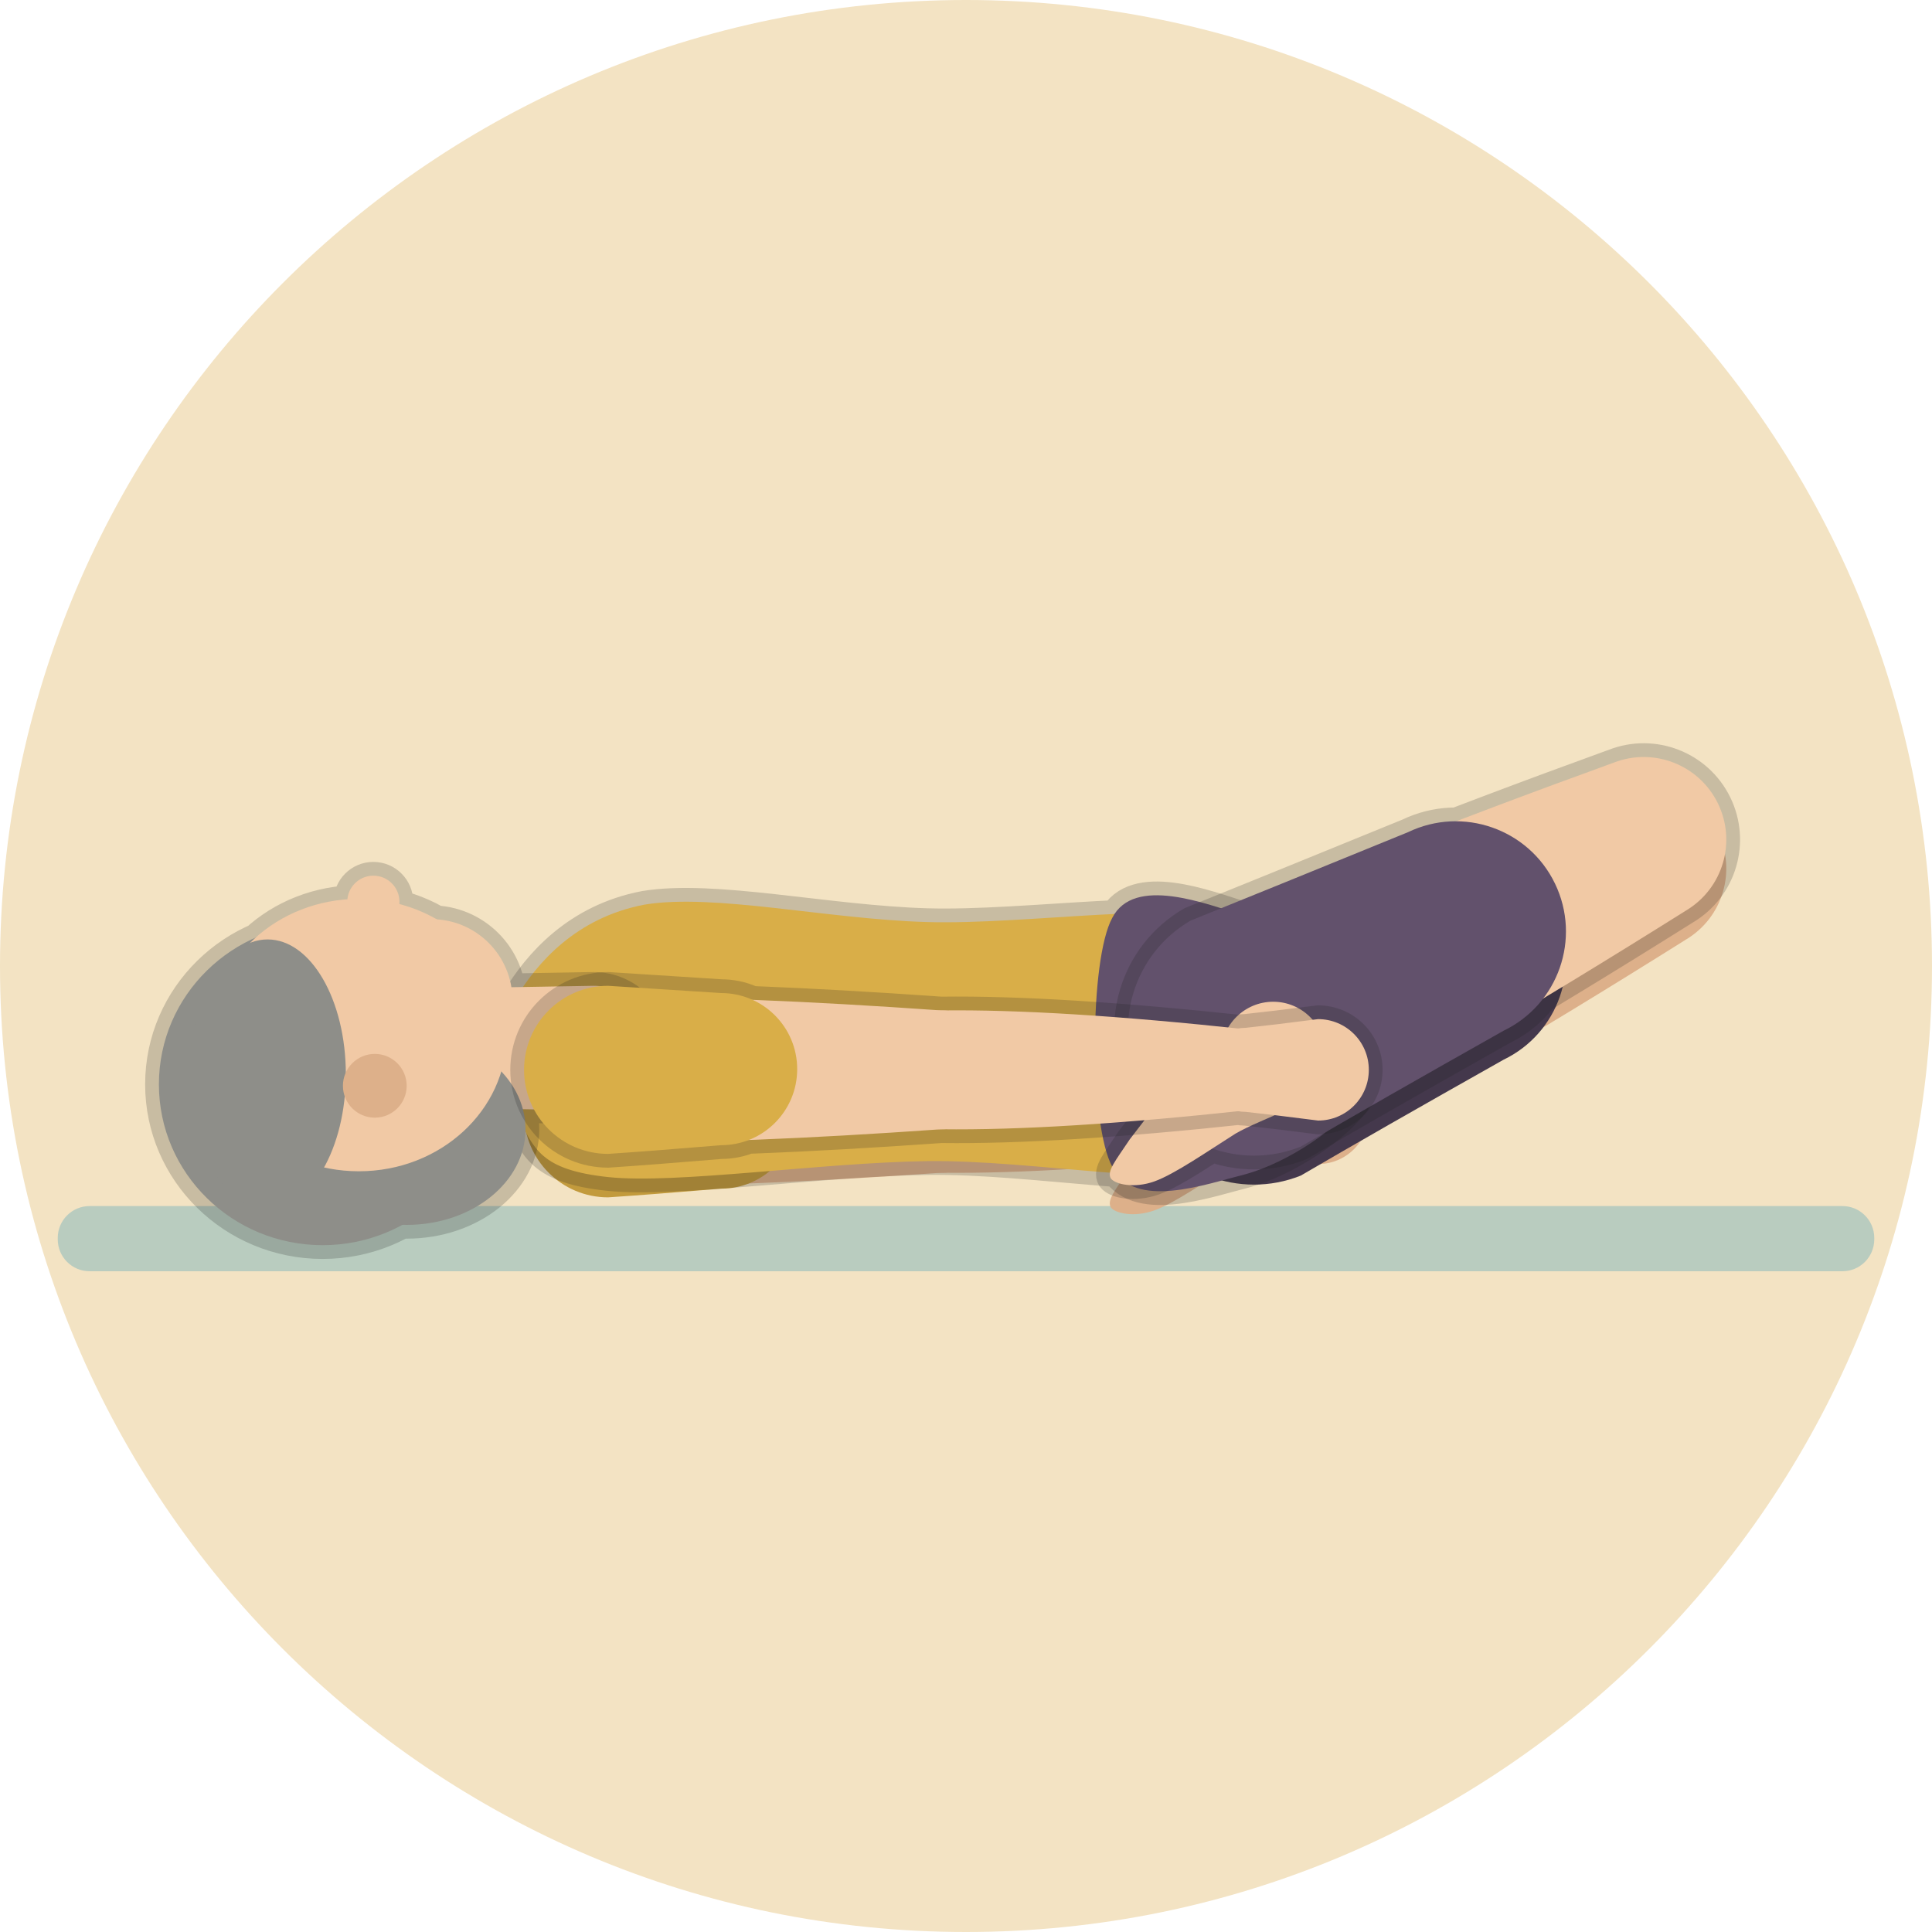
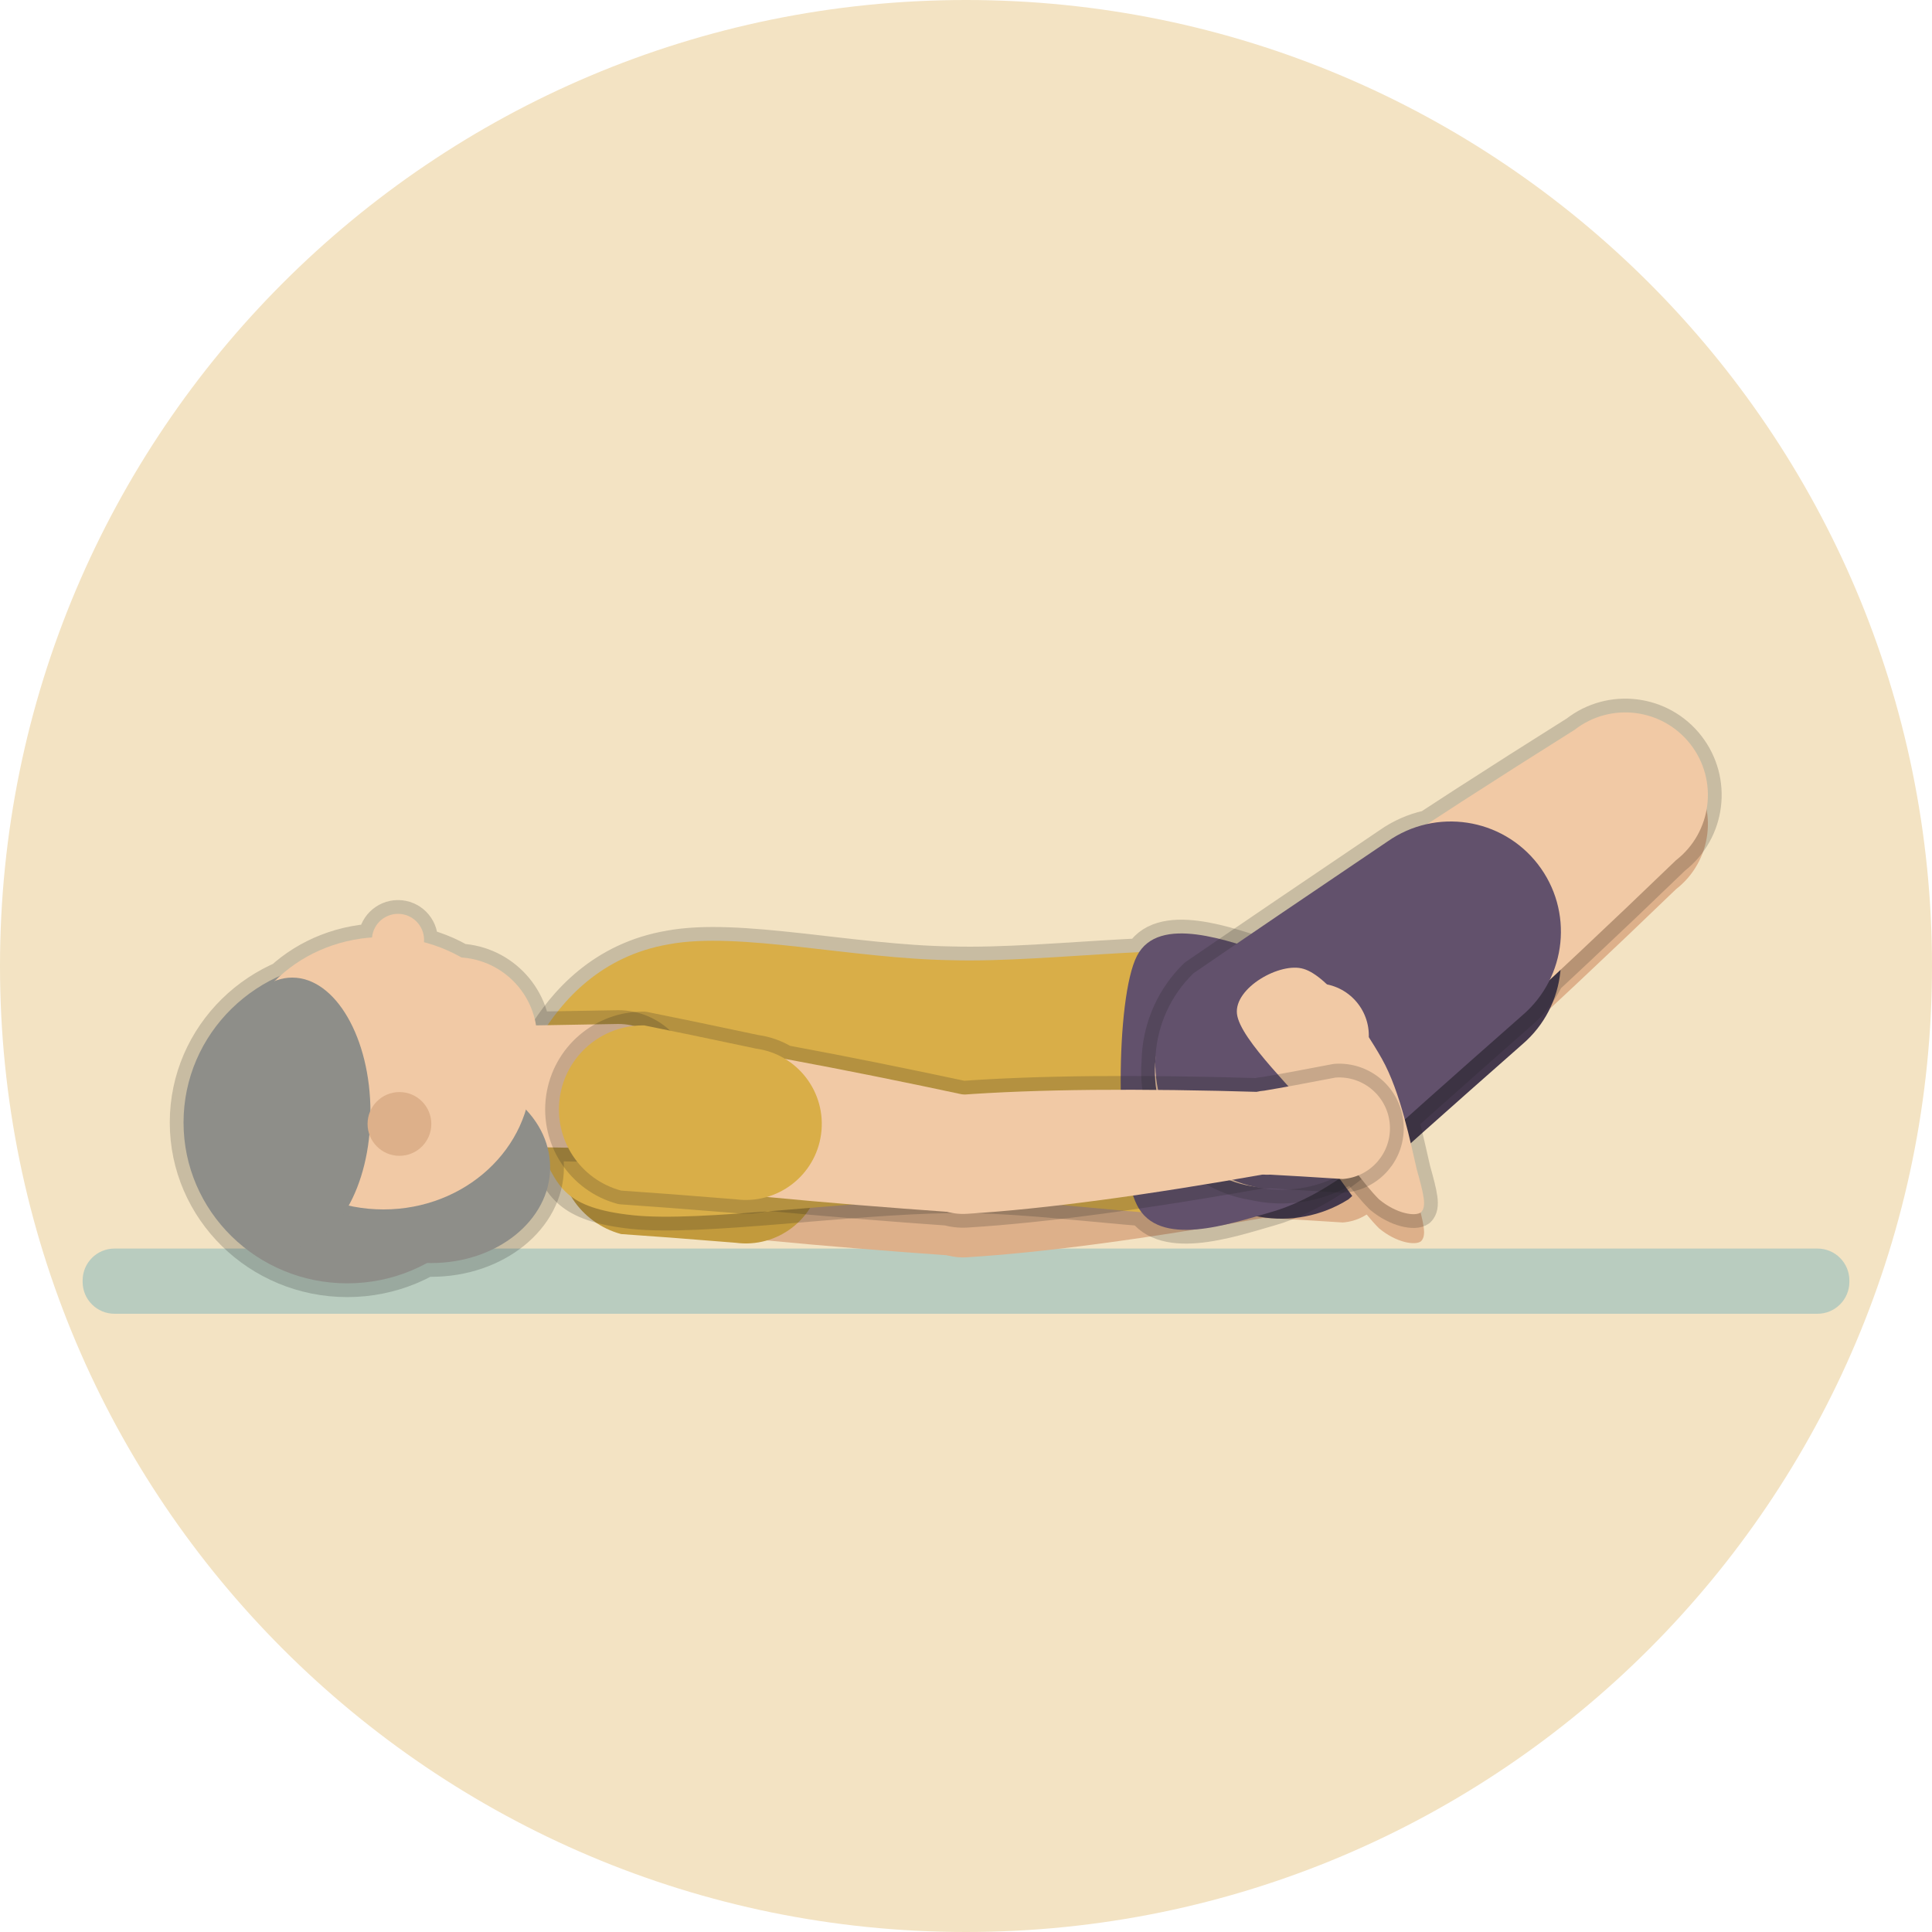
<svg xmlns="http://www.w3.org/2000/svg" viewBox="0 0 200 200" width="400" height="400" role="img" aria-label="Figure lying on the back with knees bent and open, feet together and arms resting by the sides.">
  <circle cx="100" cy="100" r="100" fill="#F3E3C3" />
  <clipPath id="ckua9kz">
    <circle cx="100" cy="100" r="100" />
  </clipPath>
  <g clip-path="url(#ckua9kz)">
-     <g transform="translate(100.0 125.6) scale(1.500)">
-       <rect x="-62.681" y="-0.5" width="125.363" height="4.5" rx="2.2" fill="#B9CCBF" />
+     <g transform="translate(100.0 130.0) scale(1.500)">
+       <rect x="-60.964" y="-0.5" width="121.928" height="4.5" rx="2.2" fill="#B9CCBF" />
      <g>
-         <path d="M-24.7 -1.9Q-15.9 -1.8 -1.7 -2.8A4.1 4.1 0 0 0 -1.7 -11.0Q-15.9 -12.0 -24.7 -11.9A5.0 5.0 0 0 0 -24.7 -1.9Z" fill="#DDB08A" />
-         <path d="M-24.7 -1.1Q-21.7 -1.3 -16.9 -1.7A5.2 5.2 0 0 0 -16.9 -12.2Q-21.7 -12.5 -24.7 -12.7A5.8 5.8 0 0 0 -24.7 -1.1Z" fill="#C29A3C" />
-         <path d="M-1.7 -2.8Q6.3 -2.7 19.3 -4.1A2.8 2.8 0 0 0 19.3 -9.7Q6.3 -11.1 -1.7 -11.0A4.1 4.1 0 0 0 -1.7 -2.8Z" fill="#DDB08A" />
-         <path d="M19.3 -4.0Q21.2 -3.8 24.3 -3.4A3.5 3.5 0 0 0 24.3 -10.4Q21.2 -10.0 19.3 -9.8A2.9 2.9 0 0 0 19.3 -4.0Z" fill="#DDB08A" />
+         <path d="M-23.7 -2.2Q-15.0 -1.0 -0.8 0.0A4.1 4.1 0 0 0 0.4 -8.0Q-13.6 -11.0 -22.3 -12.2A5.0 5.0 0 0 0 -23.7 -2.2Z" fill="#DDB08A" />
+         <path d="M-23.8 -1.5Q-20.8 -1.3 -15.9 -0.9A5.2 5.2 0 0 0 -14.5 -11.3Q-19.2 -12.3 -22.2 -12.9A5.8 5.8 0 0 0 -23.8 -1.5Z" fill="#C29A3C" />
+         <path d="M0.1 0.1Q8.1 -0.4 21.0 -2.7A2.8 2.8 0 0 0 20.6 -8.3Q7.5 -8.7 -0.5 -8.1A4.1 4.1 0 0 0 0.1 0.1Z" fill="#DDB08A" />
+         <path d="M21.0 -2.6Q22.9 -2.5 26.0 -2.3A3.5 3.5 0 0 0 25.5 -9.3Q22.4 -8.7 20.6 -8.4A2.9 2.9 0 0 0 21.0 -2.6Z" fill="#DDB08A" />
      </g>
      <g>
-         <path d="M44.5 -28.7Q34.5 -23.2 19.5 -12.0A3.5 3.5 0 0 0 23.0 -6.0Q40.2 -13.4 49.9 -19.3A5.5 5.5 0 0 0 44.5 -28.7Z" fill="#DDB08A" />
-         <path d="M22.8 -3.2Q33.3 -8.6 49.7 -18.9A5.7 5.7 0 0 0 44.7 -29.1Q26.5 -22.5 15.8 -17.6A8.0 8.0 0 0 0 22.8 -3.2Z" fill="#DDB08A" />
-         <path d="M23.1 -2.6Q28.4 -5.7 37.1 -10.6A7.6 7.6 0 0 0 30.5 -24.3Q21.2 -20.5 15.5 -18.2A8.7 8.7 0 0 0 23.1 -2.6Z" fill="#44384C" />
-         <path d="M21.2 -5.4A3.6 3.6 0.0 1 0 21.2 -12.6A3.6 3.6 0.0 1 0 21.2 -5.4Z" fill="#DDB08A" />
-         <path d="M21.4 -11.7C22.8 -11.3 25.0 -8.4 24.5 -7.0C24.1 -5.6 20.5 -4.6 18.6 -3.5C16.7 -2.3 14.4 -0.7 13.0 -0.2C11.6 0.3 10.3 0.0 10.0 -0.4C9.7 -0.9 10.3 -1.6 11.3 -3.1C12.4 -4.5 14.8 -7.8 16.4 -9.3C18.1 -10.7 20.0 -12.0 21.4 -11.7Z" fill="#DDB08A" />
+         <path d="M42.1 -34.1Q33.9 -28.0 22.0 -15.9A3.5 3.5 0 0 0 26.3 -10.4Q40.9 -19.0 48.8 -25.5A5.5 5.5 0 0 0 42.1 -34.1Z" fill="#DDB08A" />
+         <path d="M26.0 -4.4Q35.1 -11.9 49.0 -25.3A5.7 5.7 0 0 0 42.0 -34.3Q25.6 -24.0 16.1 -17.0A8.0 8.0 0 0 0 26.0 -4.4Z" fill="#DDB08A" />
+         <path d="M26.4 -3.9Q30.9 -8.0 38.4 -14.6A7.6 7.6 0 0 0 29.1 -26.6Q20.8 -21.0 15.7 -17.5A8.7 8.7 0 0 0 26.4 -3.9Z" fill="#44384C" />
+         <path d="M24.2 -9.6A3.6 3.6 0.0 1 0 24.2 -16.8A3.6 3.6 0.0 1 0 24.2 -9.6Z" fill="#DDB08A" />
+         <path d="M23.3 -17.8C21.7 -18.3 18.5 -16.5 18.7 -14.7C18.9 -12.9 22.9 -9.2 24.5 -7.1C26.1 -4.9 27.4 -3.0 28.5 -1.9C29.7 -0.9 31.0 -0.7 31.4 -1.0C31.8 -1.4 31.6 -2.2 31.1 -4.0C30.7 -5.7 30.0 -9.3 28.7 -11.6C27.4 -13.9 25.0 -17.3 23.3 -17.8Z" fill="#DDB08A" />
      </g>
      <g>
-         <path d="M19.3 -3.0C14.6 -1.7 4.7 -3.7 -2.7 -3.6C-10.0 -3.5 -20.0 -2.0 -24.7 -2.5C-29.4 -3.0 -29.8 -4.5 -30.9 -6.6C-31.9 -8.6 -32.5 -12.4 -31.1 -14.8C-29.6 -17.3 -26.9 -20.4 -22.2 -21.3C-17.4 -22.1 -9.6 -20.3 -2.7 -20.1C4.2 -19.9 14.6 -21.6 19.3 -20.2C24.1 -18.7 25.8 -14.3 25.8 -11.4C25.8 -8.5 24.1 -4.3 19.3 -3.0ZM19.3 -2.7C16.5 -2.0 11.6 -0.2 10.1 -3.2C8.5 -6.1 8.5 -17.5 10.1 -20.4C11.6 -23.3 16.5 -21.4 19.3 -20.5C22.2 -19.6 25.8 -17.0 27.1 -14.9C28.4 -12.8 28.4 -9.9 27.1 -7.9C25.8 -5.9 22.2 -3.5 19.3 -2.7Z" fill="#1E1F1D" stroke="#1E1F1D" stroke-width="1.9" stroke-linejoin="round" opacity="0.2" />
-         <path d="M19.3 -3.0C14.6 -1.7 4.7 -3.7 -2.7 -3.6C-10.0 -3.5 -20.0 -2.0 -24.7 -2.5C-29.4 -3.0 -29.8 -4.5 -30.9 -6.6C-31.9 -8.6 -32.5 -12.4 -31.1 -14.8C-29.6 -17.3 -26.9 -20.4 -22.2 -21.3C-17.4 -22.1 -9.6 -20.3 -2.7 -20.1C4.2 -19.9 14.6 -21.6 19.3 -20.2C24.1 -18.7 25.8 -14.3 25.8 -11.4C25.8 -8.5 24.1 -4.3 19.3 -3.0Z" fill="#D9AE48" />
-         <path d="M19.3 -2.7C16.5 -2.0 11.6 -0.2 10.1 -3.2C8.5 -6.1 8.5 -17.5 10.1 -20.4C11.6 -23.3 16.5 -21.4 19.3 -20.5C22.2 -19.6 25.8 -17.0 27.1 -14.9C28.4 -12.8 28.4 -9.9 27.1 -7.9C25.8 -5.9 22.2 -3.5 19.3 -2.7Z" fill="#62516C" />
+         <path d="M21.0 -3.2C16.3 -1.9 6.4 -4.0 -1.0 -3.9C-8.3 -3.8 -18.3 -2.3 -23.0 -2.8C-27.7 -3.3 -28.1 -4.8 -29.2 -6.9C-30.2 -8.9 -30.8 -12.7 -29.4 -15.1C-27.9 -17.6 -25.2 -20.7 -20.5 -21.5C-15.7 -22.4 -7.9 -20.5 -1.0 -20.4C6.0 -20.2 16.3 -21.9 21.0 -20.5C25.8 -19.0 27.5 -14.6 27.5 -11.7C27.5 -8.8 25.8 -4.5 21.0 -3.2ZM21.0 -3.0C18.2 -2.2 13.3 -0.5 11.8 -3.5C10.3 -6.4 10.3 -17.8 11.8 -20.7C13.3 -23.6 18.2 -21.7 21.0 -20.8C23.9 -19.9 27.5 -17.3 28.8 -15.2C30.1 -13.1 30.1 -10.2 28.8 -8.2C27.5 -6.2 23.9 -3.8 21.0 -3.0Z" fill="#1E1F1D" stroke="#1E1F1D" stroke-width="1.9" stroke-linejoin="round" opacity="0.2" />
+         <path d="M21.0 -3.2C16.3 -1.9 6.4 -4.0 -1.0 -3.9C-8.3 -3.8 -18.3 -2.3 -23.0 -2.8C-27.7 -3.3 -28.1 -4.8 -29.2 -6.9C-30.2 -8.9 -30.8 -12.7 -29.4 -15.1C-27.9 -17.6 -25.2 -20.7 -20.5 -21.5C-15.7 -22.4 -7.9 -20.5 -1.0 -20.4C6.0 -20.2 16.3 -21.9 21.0 -20.5C25.8 -19.0 27.5 -14.6 27.5 -11.7C27.5 -8.8 25.8 -4.5 21.0 -3.2Z" fill="#D9AE48" />
+         <path d="M21.0 -3.0C18.2 -2.2 13.3 -0.5 11.8 -3.5C10.3 -6.4 10.3 -17.8 11.8 -20.7C13.3 -23.6 18.2 -21.7 21.0 -20.8C23.9 -19.9 27.5 -17.3 28.8 -15.2C30.1 -13.1 30.1 -10.2 28.8 -8.2C27.5 -6.2 23.9 -3.8 21.0 -3.0Z" fill="#62516C" />
      </g>
      <g>
-         <path d="M-25.7 -15.7Q-32.0 -15.6 -42.2 -15.4A4.0 4.0 0 0 0 -42.2 -7.4Q-32.0 -7.2 -25.7 -7.1A4.3 4.3 0 0 0 -25.7 -15.7ZM-30.4 -5.8A6.6 8.2 270.0 1 0 -46.8 -5.8A6.6 8.2 270.0 1 0 -30.4 -5.8ZM-33.1 -8.9A11.1 11.3 270.0 1 0 -55.7 -8.9A11.1 11.3 270.0 1 0 -33.1 -8.9ZM-31.7 -12.3A9.4 10.2 270.0 1 0 -52.1 -12.3A9.4 10.2 270.0 1 0 -31.7 -12.3ZM-36.9 -9.1A5.6 5.6 0.0 1 0 -36.9 -20.3A5.6 5.6 0.0 1 0 -36.9 -9.1ZM-40.9 -19.7A1.8 1.8 0.0 1 0 -40.9 -23.3A1.8 1.8 0.0 1 0 -40.9 -19.7ZM-42.8 -9.6A9.3 5.4 270.0 1 0 -53.6 -9.6A9.3 5.4 270.0 1 0 -42.8 -9.6ZM-40.8 -6.6A2.2 2.2 0.0 1 0 -40.8 -11.0A2.2 2.2 0.0 1 0 -40.8 -6.6Z" fill="#1E1F1D" stroke="#1E1F1D" stroke-width="1.9" stroke-linejoin="round" opacity="0.2" />
-         <path d="M-25.7 -15.7Q-32.0 -15.6 -42.2 -15.4A4.0 4.0 0 0 0 -42.2 -7.4Q-32.0 -7.2 -25.7 -7.1A4.3 4.3 0 0 0 -25.7 -15.7Z" fill="#F1C9A5" />
-         <path d="M-30.4 -5.8A6.6 8.2 270.0 1 0 -46.8 -5.8A6.6 8.2 270.0 1 0 -30.4 -5.8Z" fill="#8E8E89" />
-         <path d="M-33.1 -8.9A11.1 11.3 270.0 1 0 -55.7 -8.9A11.1 11.3 270.0 1 0 -33.1 -8.9Z" fill="#8E8E89" />
-         <path d="M-31.7 -12.3A9.4 10.2 270.0 1 0 -52.1 -12.3A9.4 10.2 270.0 1 0 -31.7 -12.3Z" fill="#F1C9A5" />
-         <path d="M-36.9 -9.1A5.6 5.6 0.0 1 0 -36.9 -20.3A5.6 5.6 0.0 1 0 -36.9 -9.1Z" fill="#F1C9A5" />
-         <path d="M-40.9 -19.7A1.8 1.8 0.0 1 0 -40.9 -23.3A1.8 1.8 0.0 1 0 -40.9 -19.7Z" fill="#F1C9A5" />
-         <path d="M-42.8 -9.6A9.3 5.4 270.0 1 0 -53.6 -9.6A9.3 5.4 270.0 1 0 -42.8 -9.6Z" fill="#8E8E89" />
-         <path d="M-40.8 -6.6A2.2 2.2 0.0 1 0 -40.8 -11.0A2.2 2.2 0.0 1 0 -40.8 -6.6Z" fill="#DDB08A" />
+         <path d="M-24.0 -16.0Q-30.2 -15.9 -40.5 -15.7A4.0 4.0 0 0 0 -40.5 -7.7Q-30.2 -7.5 -24.0 -7.4A4.3 4.3 0 0 0 -24.0 -16.0ZM-28.7 -6.1A6.6 8.2 270.0 1 0 -45.1 -6.1A6.6 8.2 270.0 1 0 -28.7 -6.1ZM-31.4 -9.2A11.1 11.3 270.0 1 0 -54.0 -9.2A11.1 11.3 270.0 1 0 -31.4 -9.2ZM-30.0 -12.6A9.4 10.2 270.0 1 0 -50.4 -12.6A9.4 10.2 270.0 1 0 -30.0 -12.6ZM-35.2 -9.4A5.6 5.6 0.0 1 0 -35.2 -20.6A5.6 5.6 0.0 1 0 -35.2 -9.4ZM-39.2 -20.0A1.8 1.8 0.0 1 0 -39.2 -23.6A1.8 1.8 0.0 1 0 -39.2 -20.0ZM-41.1 -9.9A9.3 5.4 270.0 1 0 -51.9 -9.9A9.3 5.4 270.0 1 0 -41.1 -9.9ZM-39.1 -6.9A2.2 2.2 0.0 1 0 -39.1 -11.3A2.2 2.2 0.0 1 0 -39.1 -6.9Z" fill="#1E1F1D" stroke="#1E1F1D" stroke-width="1.9" stroke-linejoin="round" opacity="0.2" />
+         <path d="M-24.0 -16.0Q-30.2 -15.9 -40.5 -15.7A4.0 4.0 0 0 0 -40.5 -7.7Q-30.2 -7.5 -24.0 -7.4A4.3 4.3 0 0 0 -24.0 -16.0Z" fill="#F1C9A5" />
+         <path d="M-28.7 -6.1A6.6 8.2 270.0 1 0 -45.1 -6.1A6.6 8.2 270.0 1 0 -28.7 -6.1Z" fill="#8E8E89" />
+         <path d="M-31.4 -9.2A11.1 11.3 270.0 1 0 -54.0 -9.2A11.1 11.3 270.0 1 0 -31.4 -9.2Z" fill="#8E8E89" />
+         <path d="M-30.0 -12.6A9.4 10.2 270.0 1 0 -50.4 -12.6A9.4 10.2 270.0 1 0 -30.0 -12.6Z" fill="#F1C9A5" />
+         <path d="M-35.2 -9.4A5.6 5.6 0.0 1 0 -35.2 -20.6A5.6 5.6 0.0 1 0 -35.2 -9.4Z" fill="#F1C9A5" />
+         <path d="M-39.2 -20.0A1.8 1.8 0.0 1 0 -39.2 -23.6A1.8 1.8 0.0 1 0 -39.2 -20.0Z" fill="#F1C9A5" />
+         <path d="M-41.1 -9.9A9.3 5.4 270.0 1 0 -51.9 -9.9A9.3 5.4 270.0 1 0 -41.1 -9.9Z" fill="#8E8E89" />
+         <path d="M-39.1 -6.9A2.2 2.2 0.0 1 0 -39.1 -11.3A2.2 2.2 0.0 1 0 -39.1 -6.9Z" fill="#DDB08A" />
      </g>
      <g>
-         <path d="M44.5 -30.7Q34.5 -25.2 19.5 -14.0A3.5 3.5 0 0 0 23.0 -8.0Q40.2 -15.4 49.9 -21.3A5.5 5.5 0 0 0 44.5 -30.7ZM22.8 -5.2Q33.3 -10.6 49.7 -20.9A5.7 5.7 0 0 0 44.7 -31.1Q26.5 -24.5 15.8 -19.6A8.0 8.0 0 0 0 22.8 -5.2ZM23.1 -4.6Q28.4 -7.7 37.1 -12.6A7.6 7.6 0 0 0 30.5 -26.3Q21.2 -22.5 15.5 -20.2A8.7 8.7 0 0 0 23.1 -4.6ZM21.2 -7.4A3.6 3.6 0.0 1 0 21.2 -14.6A3.6 3.6 0.0 1 0 21.2 -7.4ZM21.4 -13.7C22.8 -13.3 25.0 -10.4 24.5 -9.0C24.1 -7.6 20.5 -6.6 18.6 -5.5C16.7 -4.3 14.4 -2.7 13.0 -2.2C11.6 -1.7 10.3 -2.0 10.0 -2.4C9.7 -2.9 10.3 -3.6 11.3 -5.1C12.4 -6.5 14.8 -9.8 16.4 -11.3C18.1 -12.7 20.0 -14.0 21.4 -13.7Z" fill="#1E1F1D" stroke="#1E1F1D" stroke-width="1.9" stroke-linejoin="round" opacity="0.2" />
-         <path d="M44.5 -30.7Q34.5 -25.2 19.5 -14.0A3.5 3.5 0 0 0 23.0 -8.0Q40.2 -15.4 49.9 -21.3A5.5 5.5 0 0 0 44.5 -30.7Z" fill="#F1C9A5" />
-         <path d="M22.8 -5.2Q33.3 -10.6 49.7 -20.9A5.7 5.7 0 0 0 44.7 -31.1Q26.5 -24.5 15.8 -19.6A8.0 8.0 0 0 0 22.8 -5.2Z" fill="#F1C9A5" />
-         <path d="M23.1 -4.6Q28.4 -7.7 37.1 -12.6A7.6 7.6 0 0 0 30.5 -26.3Q21.2 -22.5 15.5 -20.2A8.7 8.7 0 0 0 23.1 -4.6Z" fill="#62516C" />
-         <path d="M21.2 -7.4A3.6 3.6 0.0 1 0 21.2 -14.6A3.6 3.6 0.0 1 0 21.2 -7.4Z" fill="#F1C9A5" />
-         <path d="M21.4 -13.7C22.8 -13.3 25.0 -10.4 24.5 -9.0C24.1 -7.6 20.5 -6.6 18.6 -5.5C16.7 -4.3 14.4 -2.7 13.0 -2.2C11.6 -1.7 10.3 -2.0 10.0 -2.4C9.7 -2.9 10.3 -3.6 11.3 -5.1C12.4 -6.5 14.8 -9.8 16.4 -11.3C18.1 -12.7 20.0 -14.0 21.4 -13.7Z" fill="#F1C9A5" />
+         <path d="M42.1 -36.1Q33.9 -30.0 22.0 -17.9A3.5 3.5 0 0 0 26.3 -12.4Q40.9 -21.0 48.8 -27.5A5.5 5.5 0 0 0 42.1 -36.1ZM26.0 -6.4Q35.1 -13.9 49.0 -27.3A5.7 5.7 0 0 0 42.0 -36.3Q25.6 -26.0 16.1 -19.0A8.0 8.0 0 0 0 26.0 -6.4ZM26.4 -5.9Q30.9 -10.0 38.4 -16.6A7.6 7.6 0 0 0 29.1 -28.6Q20.8 -23.0 15.7 -19.5A8.7 8.7 0 0 0 26.4 -5.9ZM24.2 -11.6A3.6 3.6 0.0 1 0 24.2 -18.8A3.6 3.6 0.0 1 0 24.2 -11.6ZM23.3 -19.8C21.7 -20.3 18.5 -18.5 18.7 -16.7C18.9 -14.9 22.9 -11.2 24.5 -9.1C26.1 -6.9 27.4 -5.0 28.5 -3.9C29.7 -2.9 31.0 -2.7 31.4 -3.0C31.8 -3.4 31.6 -4.2 31.1 -6.0C30.7 -7.7 30.0 -11.3 28.7 -13.6C27.4 -15.9 25.0 -19.3 23.3 -19.8Z" fill="#1E1F1D" stroke="#1E1F1D" stroke-width="1.9" stroke-linejoin="round" opacity="0.2" />
+         <path d="M42.1 -36.1Q33.9 -30.0 22.0 -17.9A3.5 3.5 0 0 0 26.3 -12.4Q40.9 -21.0 48.8 -27.5A5.5 5.5 0 0 0 42.1 -36.1Z" fill="#F1C9A5" />
+         <path d="M26.0 -6.4Q35.1 -13.9 49.0 -27.3A5.7 5.7 0 0 0 42.0 -36.3Q25.6 -26.0 16.1 -19.0A8.0 8.0 0 0 0 26.0 -6.4Z" fill="#F1C9A5" />
+         <path d="M26.4 -5.9Q30.9 -10.0 38.4 -16.6A7.6 7.6 0 0 0 29.1 -28.6Q20.8 -23.0 15.7 -19.5A8.7 8.7 0 0 0 26.4 -5.9Z" fill="#62516C" />
+         <path d="M24.2 -11.6A3.6 3.6 0.0 1 0 24.2 -18.8A3.6 3.6 0.0 1 0 24.2 -11.6Z" fill="#F1C9A5" />
+         <path d="M23.3 -19.8C21.7 -20.3 18.5 -18.5 18.7 -16.7C18.9 -14.9 22.9 -11.2 24.5 -9.1C26.1 -6.9 27.4 -5.0 28.5 -3.9C29.7 -2.9 31.0 -2.7 31.4 -3.0C31.8 -3.4 31.6 -4.2 31.1 -6.0C30.7 -7.7 30.0 -11.3 28.7 -13.6C27.4 -15.9 25.0 -19.3 23.3 -19.8Z" fill="#F1C9A5" />
      </g>
      <g>
-         <path d="M-24.7 -4.9Q-15.9 -4.8 -1.7 -5.8A4.1 4.1 0 0 0 -1.7 -14.0Q-15.9 -15.0 -24.7 -14.9A5.0 5.0 0 0 0 -24.7 -4.9ZM-24.7 -4.1Q-21.7 -4.3 -16.9 -4.7A5.2 5.2 0 0 0 -16.9 -15.2Q-21.7 -15.5 -24.7 -15.7A5.8 5.8 0 0 0 -24.7 -4.1ZM-1.7 -5.8Q6.3 -5.7 19.3 -7.1A2.8 2.8 0 0 0 19.3 -12.7Q6.3 -14.1 -1.7 -14.0A4.1 4.1 0 0 0 -1.7 -5.8ZM19.3 -7.0Q21.2 -6.8 24.3 -6.4A3.5 3.5 0 0 0 24.3 -13.4Q21.2 -13.0 19.3 -12.8A2.9 2.9 0 0 0 19.3 -7.0Z" fill="#1E1F1D" stroke="#1E1F1D" stroke-width="1.9" stroke-linejoin="round" opacity="0.2" />
-         <path d="M-24.7 -4.9Q-15.9 -4.8 -1.7 -5.8A4.1 4.1 0 0 0 -1.7 -14.0Q-15.9 -15.0 -24.7 -14.9A5.0 5.0 0 0 0 -24.7 -4.9Z" fill="#F1C9A5" />
-         <path d="M-24.7 -4.1Q-21.7 -4.3 -16.9 -4.7A5.2 5.2 0 0 0 -16.9 -15.2Q-21.7 -15.5 -24.7 -15.7A5.8 5.8 0 0 0 -24.7 -4.1Z" fill="#D9AE48" />
-         <path d="M-1.7 -5.8Q6.3 -5.7 19.3 -7.1A2.8 2.8 0 0 0 19.3 -12.7Q6.3 -14.1 -1.7 -14.0A4.1 4.1 0 0 0 -1.7 -5.8Z" fill="#F1C9A5" />
-         <path d="M19.3 -7.0Q21.2 -6.8 24.3 -6.4A3.5 3.5 0 0 0 24.3 -13.4Q21.2 -13.0 19.3 -12.8A2.9 2.9 0 0 0 19.3 -7.0Z" fill="#F1C9A5" />
+         <path d="M-23.7 -5.2Q-15.0 -4.0 -0.8 -3.0A4.1 4.1 0 0 0 0.4 -11.0Q-13.6 -14.0 -22.3 -15.2A5.0 5.0 0 0 0 -23.7 -5.2ZM-23.8 -4.5Q-20.8 -4.3 -15.9 -3.9A5.2 5.2 0 0 0 -14.5 -14.3Q-19.2 -15.3 -22.2 -15.9A5.8 5.8 0 0 0 -23.8 -4.5ZM0.1 -2.9Q8.1 -3.4 21.0 -5.7A2.8 2.8 0 0 0 20.6 -11.3Q7.5 -11.7 -0.5 -11.1A4.1 4.1 0 0 0 0.1 -2.9ZM21.0 -5.6Q22.9 -5.5 26.0 -5.3A3.5 3.5 0 0 0 25.5 -12.3Q22.4 -11.7 20.6 -11.4A2.9 2.9 0 0 0 21.0 -5.6Z" fill="#1E1F1D" stroke="#1E1F1D" stroke-width="1.9" stroke-linejoin="round" opacity="0.2" />
+         <path d="M-23.7 -5.2Q-15.0 -4.0 -0.8 -3.0A4.1 4.1 0 0 0 0.4 -11.0Q-13.6 -14.0 -22.3 -15.2A5.0 5.0 0 0 0 -23.7 -5.2Z" fill="#F1C9A5" />
+         <path d="M-23.8 -4.5Q-20.8 -4.3 -15.9 -3.9A5.2 5.2 0 0 0 -14.5 -14.3Q-19.2 -15.3 -22.2 -15.9A5.8 5.8 0 0 0 -23.8 -4.5Z" fill="#D9AE48" />
+         <path d="M0.1 -2.9Q8.1 -3.4 21.0 -5.7A2.8 2.8 0 0 0 20.6 -11.3Q7.5 -11.7 -0.5 -11.1A4.1 4.1 0 0 0 0.1 -2.9Z" fill="#F1C9A5" />
+         <path d="M21.0 -5.6Q22.9 -5.5 26.0 -5.3A3.5 3.5 0 0 0 25.5 -12.3Q22.4 -11.7 20.6 -11.4A2.9 2.9 0 0 0 21.0 -5.6Z" fill="#F1C9A5" />
      </g>
    </g>
  </g>
</svg>
